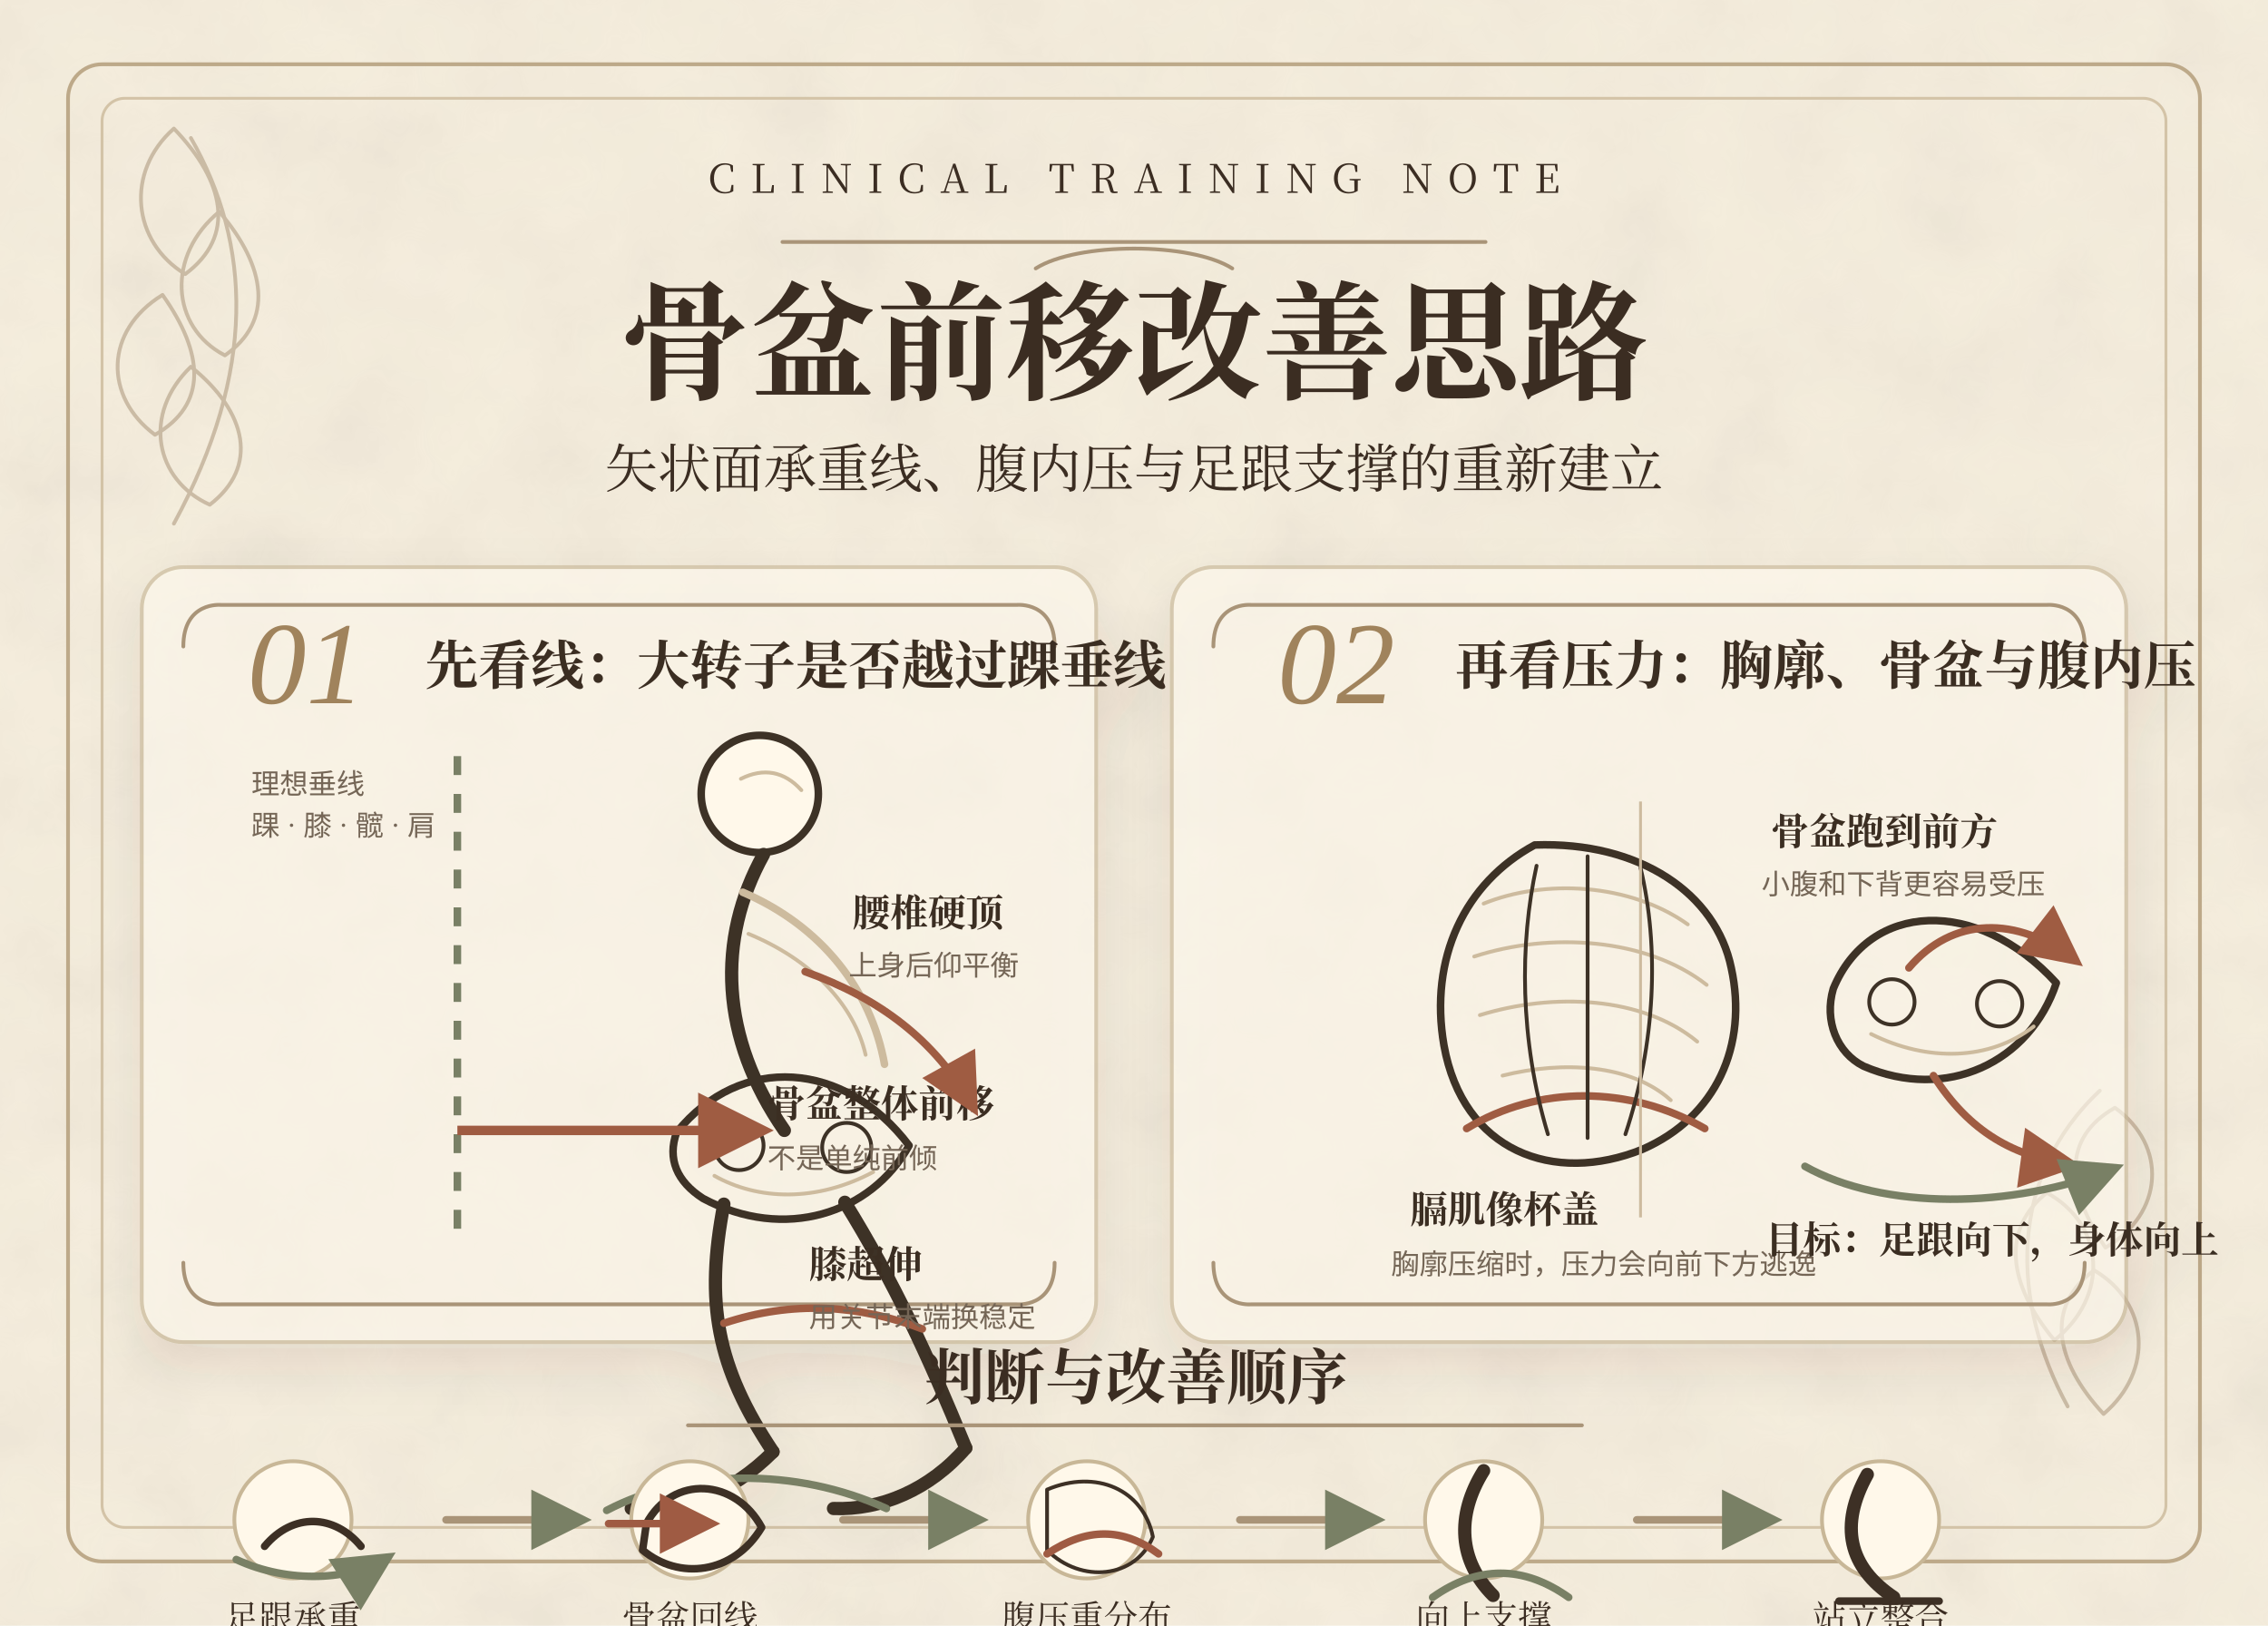
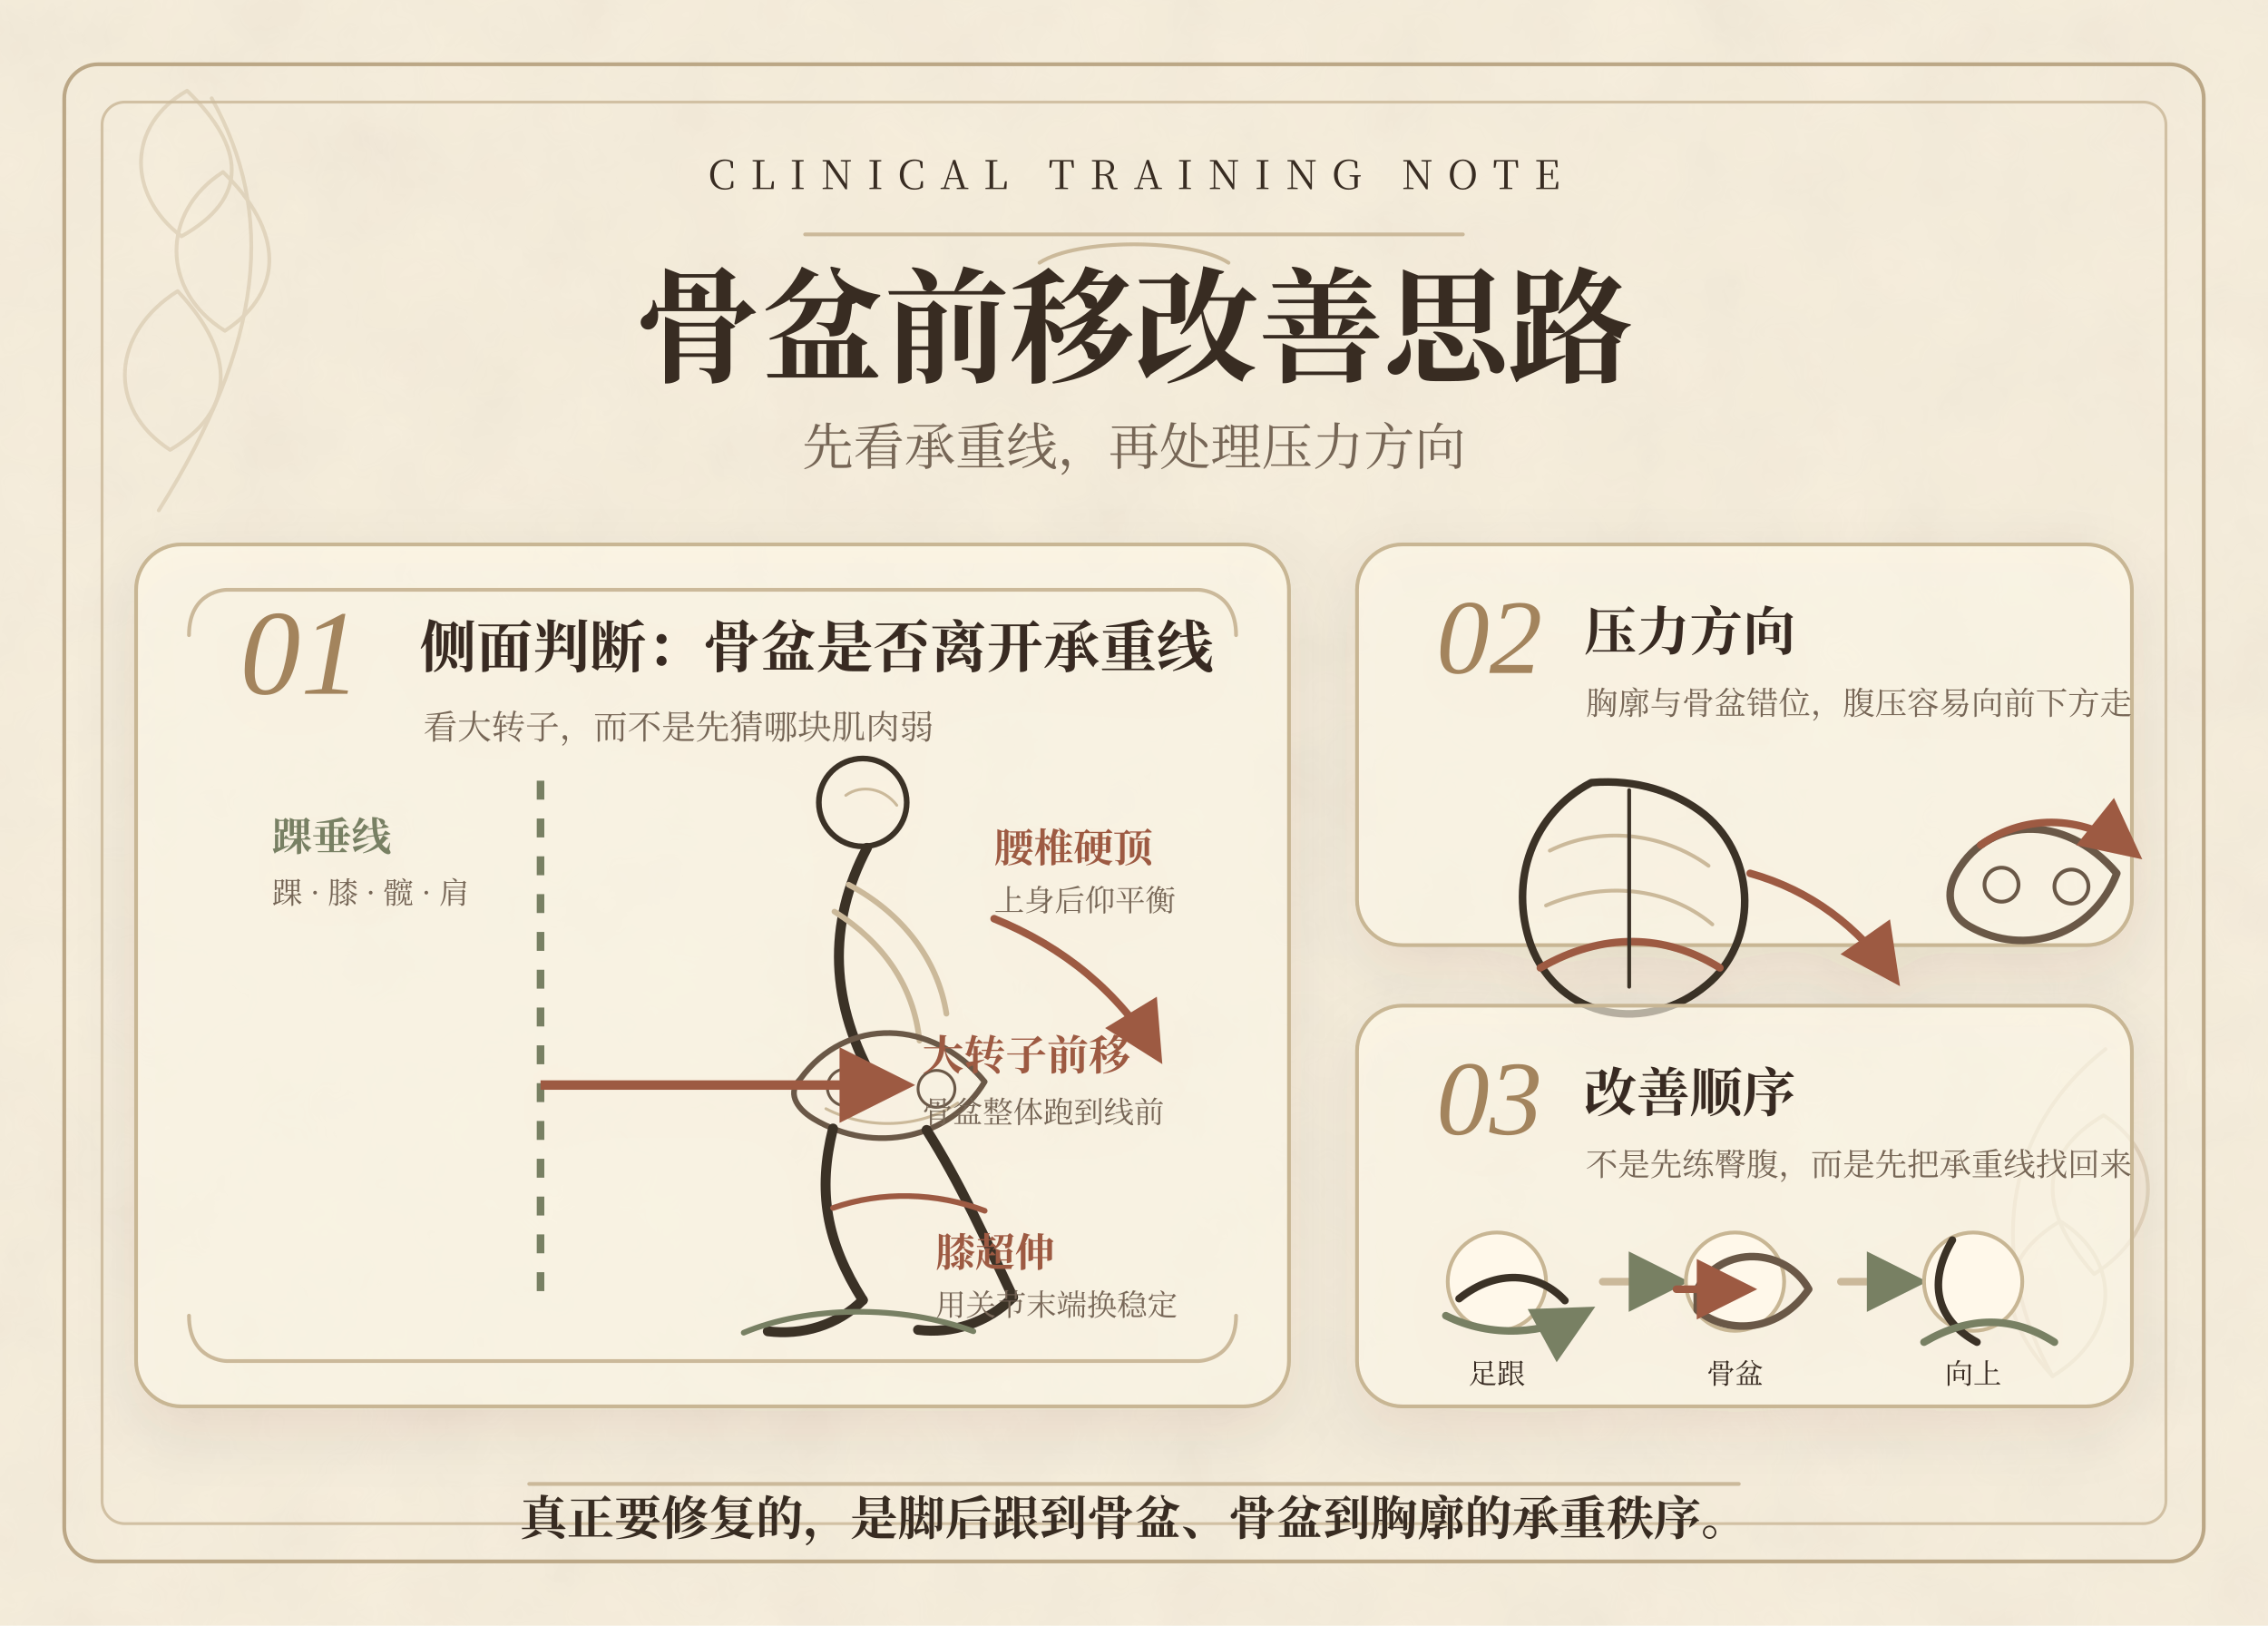
<svg xmlns="http://www.w3.org/2000/svg" viewBox="0 0 1200 860" role="img" aria-labelledby="title desc">
  <defs>
    <filter id="paperNoise" x="-10%" y="-10%" width="120%" height="120%">
-       <feTurbulence type="fractalNoise" baseFrequency="0.018" numOctaves="4" seed="12" />
+       <feTurbulence type="fractalNoise" baseFrequency="0.018" numOctaves="4" seed="27" />
      <feColorMatrix type="saturate" values="0" />
      <feComponentTransfer>
-         <feFuncA type="table" tableValues="0 0.11" />
+         <feFuncA type="table" tableValues="0 0.09" />
      </feComponentTransfer>
    </filter>
-     <filter id="softShadow" x="-20%" y="-20%" width="140%" height="140%">
-       <feDropShadow dx="0" dy="12" stdDeviation="14" flood-color="#4d3928" flood-opacity=".13" />
+     <filter id="shadow" x="-20%" y="-20%" width="140%" height="140%">
+       <feDropShadow dx="0" dy="12" stdDeviation="16" flood-color="#4b3828" flood-opacity=".12" />
    </filter>
-     <marker id="arrow-rust" viewBox="0 0 10 10" refX="8.4" refY="5" markerWidth="8" markerHeight="8" orient="auto-start-reverse">
-       <path d="M0 0 L10 5 L0 10 Z" fill="#9f5b43" />
+     <marker id="arrowRust" viewBox="0 0 10 10" refX="8.2" refY="5" markerWidth="8" markerHeight="8" orient="auto-start-reverse">
+       <path d="M0 0 L10 5 L0 10Z" fill="#9d5a43" />
    </marker>
-     <marker id="arrow-olive" viewBox="0 0 10 10" refX="8.4" refY="5" markerWidth="8" markerHeight="8" orient="auto-start-reverse">
-       <path d="M0 0 L10 5 L0 10 Z" fill="#798065" />
+     <marker id="arrowOlive" viewBox="0 0 10 10" refX="8.2" refY="5" markerWidth="8" markerHeight="8" orient="auto-start-reverse">
+       <path d="M0 0 L10 5 L0 10Z" fill="#788064" />
    </marker>
    <style>
-       .bg{fill:#f5eddc}
-       .ink{stroke:#3d3025}
-       .muted{stroke:#a99478}
-       .soft{stroke:#cdbb9e}
-       .rust{stroke:#9f5b43}
-       .olive{stroke:#798065}
+       .paper{fill:#f6eddb}
+       .panel{fill:#fff8ea;fill-opacity:.62;stroke:#c8b694;stroke-width:2}
+       .ink{stroke:#3b3027}
+       .bone{stroke:#6a5847}
+       .soft{stroke:#cbb99a}
+       .rust{stroke:#9d5a43}
+       .olive{stroke:#788064}
      .fill-bone{fill:#fff8ea}
      .fill-soft{fill:#eadcc4}
-       .fill-rust{fill:#c98b74}
-       .fill-olive{fill:#d9dec3}
-       .thin{fill:none;stroke-width:2;stroke-linecap:round;stroke-linejoin:round}
-       .med{fill:none;stroke-width:4;stroke-linecap:round;stroke-linejoin:round}
-       .heavy{fill:none;stroke-width:7;stroke-linecap:round;stroke-linejoin:round}
-       .label{font-family:"Songti SC","STSong","Noto Serif CJK SC","SimSun",serif;fill:#3b2d22}
-       .small{font-size:20px}
-       .tiny{font-size:15px;fill:#746656}
-       .num{font-family:Georgia,"Times New Roman",serif;font-style:italic;fill:#a0835b}
+       .line{fill:none;stroke-linecap:round;stroke-linejoin:round}
+       .thin{stroke-width:2}
+       .med{stroke-width:4}
+       .heavy{stroke-width:7}
+       .label{font-family:"Songti SC","STSong","Noto Serif CJK SC","SimSun",serif;fill:#382c22}
+       .muted{fill:#766656}
+       .rustText{fill:#9d5a43}
+       .oliveText{fill:#788064}
+       .num{font-family:Georgia,"Times New Roman",serif;font-style:italic;fill:#a3845d}
    </style>
  </defs>
-   <rect class="bg" width="1200" height="860" />
+   <rect class="paper" width="1200" height="860" />
  <rect width="1200" height="860" filter="url(#paperNoise)" />
-   <rect x="36" y="34" width="1128" height="792" rx="18" fill="none" stroke="#bda989" stroke-width="2" />
-   <rect x="54" y="52" width="1092" height="756" rx="12" fill="none" stroke="#d3c3a7" stroke-width="1.5" />
-   <g opacity=".55">
-     <path class="thin muted" d="M98 145 C70 128 66 91 92 68 C119 96 125 125 98 145Z" />
-     <path class="thin muted" d="M119 188 C90 173 88 135 116 112 C141 141 145 170 119 188Z" />
-     <path class="thin muted" d="M82 230 C55 210 55 175 86 156 C108 187 110 214 82 230Z" />
-     <path class="thin muted" d="M111 267 C82 254 75 219 101 194 C131 218 137 247 111 267Z" />
-     <path class="thin muted" d="M101 73 C133 129 136 196 92 277" />
-     <path class="thin muted" d="M1108 672 C1137 689 1140 725 1113 748 C1087 720 1082 691 1108 672Z" />
-     <path class="thin muted" d="M1083 631 C1114 648 1116 686 1087 709 C1062 679 1059 650 1083 631Z" />
-     <path class="thin muted" d="M1119 586 C1147 606 1145 642 1114 660 C1093 629 1091 602 1119 586Z" />
-     <path class="thin muted" d="M1094 744 C1064 689 1062 623 1111 577" />
+   <rect x="34" y="34" width="1132" height="792" rx="18" fill="none" stroke="#bba786" stroke-width="2" />
+   <rect x="54" y="54" width="1092" height="752" rx="12" fill="none" stroke="#d1c0a3" stroke-width="1.5" />
+   <g opacity=".46">
+     <path class="line thin soft" d="M96 125 C67 103 67 66 99 48 C130 78 132 105 96 125Z" />
+     <path class="line thin soft" d="M119 175 C85 154 85 112 118 91 C150 122 151 154 119 175Z" />
+     <path class="line thin soft" d="M90 238 C56 216 59 176 94 154 C126 188 124 218 90 238Z" />
+     <path class="line thin soft" d="M112 52 C146 113 140 181 84 270" />
+     <path class="line thin soft" d="M1090 646 C1124 667 1121 707 1086 728 C1055 694 1057 666 1090 646Z" />
+     <path class="line thin soft" d="M1113 590 C1147 612 1143 652 1108 674 C1077 639 1079 610 1113 590Z" />
+     <path class="line thin soft" d="M1086 728 C1052 667 1058 599 1114 555" />
  </g>
-   <text x="600" y="102" text-anchor="middle" class="label" font-size="21" letter-spacing="8">CLINICAL TRAINING NOTE</text>
-   <path class="thin muted" d="M414 128 H786" />
-   <path class="thin muted" d="M548 142 C570 128 630 128 652 142" />
-   <text x="600" y="206" text-anchor="middle" class="label" font-size="68" font-weight="700">骨盆前移改善思路</text>
-   <text x="600" y="258" text-anchor="middle" class="label" font-size="28" fill="#6c5a48">矢状面承重线、腹内压与足跟支撑的重新建立</text>
-   <g transform="translate(75 300)" filter="url(#softShadow)">
-     <rect x="0" y="0" width="505" height="410" rx="22" fill="#fff9ee" opacity=".64" stroke="#c8b797" stroke-width="2" />
-     <path class="thin muted" d="M22 42 C22 18 42 20 42 20 H463 C463 20 483 18 483 42" />
-     <path class="thin muted" d="M22 368 C22 392 42 390 42 390 H463 C463 390 483 392 483 368" />
-     <text x="56" y="72" class="num" font-size="62">01</text>
-     <text x="150" y="62" class="label" font-size="28" font-weight="700">先看线：大转子是否越过踝垂线</text>
-     <line x1="167" y1="100" x2="167" y2="360" stroke="#798065" stroke-width="4" stroke-dasharray="10 10" />
-     <text x="58" y="120" class="tiny">理想垂线</text>
-     <text x="58" y="142" class="tiny">踝 · 膝 · 髋 · 肩</text>
-     <g transform="translate(155 36)">
-       <circle cx="172" cy="84" r="31" class="fill-bone ink" stroke-width="4" />
-       <path class="thin soft" d="M162 76 C174 70 185 72 194 82" />
-       <path class="heavy ink" d="M174 116 C149 161 151 213 185 262" />
-       <path class="med soft" d="M163 136 C205 154 231 188 238 227" />
-       <path class="thin soft" d="M166 158 C200 172 222 196 228 222" />
-       <path class="med ink" d="M128 263 C162 221 217 225 251 270 C231 306 185 321 142 298 C128 289 123 277 128 263Z" />
-       <circle cx="161" cy="270" r="13" class="thin ink" />
-       <circle cx="218" cy="271" r="13" class="thin ink" />
-       <path class="thin soft" d="M148 286 C171 299 202 300 232 284" />
-       <path class="heavy ink" d="M153 301 C143 353 149 387 179 432" />
-       <path class="heavy ink" d="M217 300 C243 342 261 381 281 430" />
-       <path class="heavy ink" d="M179 432 C157 454 130 465 104 462" />
-       <path class="heavy ink" d="M281 430 C262 452 236 463 211 462" />
-       <path class="med rust" d="M153 364 C189 352 224 354 258 367" />
-       <path class="med olive" d="M91 463 C133 441 191 440 239 462" />
+   <text x="600" y="100" text-anchor="middle" class="label" font-size="21" letter-spacing="8">CLINICAL TRAINING NOTE</text>
+   <path class="line thin soft" d="M426 124 H774" />
+   <path class="line thin soft" d="M550 139 C570 126 630 126 650 139" />
+   <text x="600" y="197" text-anchor="middle" class="label" font-size="66" font-weight="700">骨盆前移改善思路</text>
+   <text x="600" y="246" text-anchor="middle" class="label muted" font-size="27">先看承重线，再处理压力方向</text>
+   <g transform="translate(72 288)" filter="url(#shadow)">
+     <rect class="panel" x="0" y="0" width="610" height="456" rx="24" />
+     <path class="line thin soft" d="M28 48 C28 24 48 24 48 24 H562 C562 24 582 24 582 48" />
+     <path class="line thin soft" d="M28 408 C28 432 48 432 48 432 H562 C562 432 582 432 582 408" />
+     <text x="55" y="79" class="num" font-size="64">01</text>
+     <text x="150" y="65" class="label" font-size="30" font-weight="700">侧面判断：骨盆是否离开承重线</text>
+     <text x="152" y="103" class="label muted" font-size="18">看大转子，而不是先猜哪块肌肉弱</text>
+     <line x1="214" y1="125" x2="214" y2="396" stroke="#788064" stroke-width="4" stroke-dasharray="10 10" />
+     <text x="72" y="162" class="label oliveText" font-size="21" font-weight="700">踝垂线</text>
+     <text x="72" y="190" class="label muted" font-size="16">踝 · 膝 · 髋 · 肩</text>
+     <g transform="translate(245 75) scale(.75)">
+       <circle cx="186" cy="82" r="31" class="fill-bone line med ink" />
+       <path class="line thin soft" d="M174 77 C185 69 201 72 210 84" />
+       <path class="line heavy ink" d="M189 114 C161 167 162 224 196 282" />
+       <path class="line med soft" d="M176 140 C214 160 239 193 245 231" />
+       <path class="line med soft" d="M166 159 C201 181 222 212 226 250" />
+       <path class="line med bone" d="M142 277 C174 233 235 234 272 279 C248 319 194 331 151 305 C138 297 133 286 142 277Z" />
+       <path class="line thin soft" d="M160 298 C189 313 226 312 253 294" />
+       <circle cx="174" cy="283" r="13" class="line thin bone" />
+       <circle cx="238" cy="284" r="13" class="line thin bone" />
+       <path class="line heavy ink" d="M165 312 C154 356 160 392 186 433" />
+       <path class="line heavy ink" d="M231 313 C255 351 272 389 292 431" />
+       <path class="line heavy ink" d="M186 433 C168 451 143 458 119 455" />
+       <path class="line heavy ink" d="M292 431 C274 449 249 457 225 454" />
+       <path class="line med rust" d="M165 368 C199 356 238 357 272 370" />
+       <path class="line med olive" d="M102 456 C147 437 213 436 264 455" />
    </g>
-     <path d="M167 298 H328" stroke="#9f5b43" stroke-width="5" marker-end="url(#arrow-rust)" />
-     <text x="331" y="291" class="label small" fill="#9f5b43" font-weight="700">骨盆整体前移</text>
-     <text x="331" y="318" class="tiny">不是单纯前倾</text>
-     <path d="M351 214 C390 228 420 250 440 286" class="med rust" marker-end="url(#arrow-rust)" />
-     <text x="376" y="190" class="label small" fill="#9f5b43" font-weight="700">腰椎硬顶</text>
-     <text x="374" y="216" class="tiny">上身后仰平衡</text>
-     <text x="353" y="376" class="label small" fill="#9f5b43" font-weight="700">膝超伸</text>
-     <text x="353" y="402" class="tiny">用关节末端换稳定</text>
+     <path d="M214 286 H405" stroke="#9d5a43" stroke-width="5" marker-end="url(#arrowRust)" />
+     <text x="416" y="278" class="label rustText" font-size="22" font-weight="700">大转子前移</text>
+     <text x="416" y="306" class="label muted" font-size="16">骨盆整体跑到线前</text>
+     <path class="line med rust" d="M454 198 C491 213 520 237 540 270" marker-end="url(#arrowRust)" />
+     <text x="454" y="168" class="label rustText" font-size="21" font-weight="700">腰椎硬顶</text>
+     <text x="454" y="194" class="label muted" font-size="16">上身后仰平衡</text>
+     <text x="423" y="382" class="label rustText" font-size="21" font-weight="700">膝超伸</text>
+     <text x="423" y="408" class="label muted" font-size="16">用关节末端换稳定</text>
  </g>
-   <g transform="translate(620 300)" filter="url(#softShadow)">
-     <rect x="0" y="0" width="505" height="410" rx="22" fill="#fff9ee" opacity=".64" stroke="#c8b797" stroke-width="2" />
-     <path class="thin muted" d="M22 42 C22 18 42 20 42 20 H463 C463 20 483 18 483 42" />
-     <path class="thin muted" d="M22 368 C22 392 42 390 42 390 H463 C463 390 483 392 483 368" />
-     <text x="56" y="72" class="num" font-size="62">02</text>
-     <text x="150" y="62" class="label" font-size="28" font-weight="700">再看压力：胸廓、骨盆与腹内压</text>
-     <g transform="translate(52 95)">
-       <path class="med ink" d="M140 52 C103 72 84 112 92 158 C102 214 150 232 197 213 C236 196 253 158 244 117 C236 78 196 50 140 52Z" />
-       <path class="thin soft" d="M113 83 C145 70 190 72 221 94" />
-       <path class="thin soft" d="M108 111 C148 98 199 101 231 126" />
-       <path class="thin soft" d="M111 142 C150 130 197 132 226 156" />
-       <path class="thin soft" d="M123 174 C155 166 191 168 212 187" />
-       <path class="med rust" d="M104 202 C142 179 190 179 230 202" />
-       <path class="thin ink" d="M168 58 L168 207" />
-       <path class="thin ink" d="M141 63 C132 104 132 155 147 205" />
-       <path class="thin ink" d="M196 64 C206 106 204 157 188 205" />
-       <text x="74" y="252" class="label small" font-weight="700">膈肌像杯盖</text>
-       <text x="64" y="279" class="tiny">胸廓压缩时，压力会向前下方逃逸</text>
+   <g transform="translate(718 288)" filter="url(#shadow)">
+     <rect class="panel" x="0" y="0" width="410" height="212" rx="24" />
+     <text x="42" y="68" class="num" font-size="56">02</text>
+     <text x="120" y="56" class="label" font-size="28" font-weight="700">压力方向</text>
+     <text x="121" y="90" class="label muted" font-size="17">胸廓与骨盆错位，腹压容易向前下方走</text>
+     <g transform="translate(58 108)">
+       <path class="line med ink" d="M66 18 C35 34 22 70 34 104 C49 144 96 151 127 125 C154 103 154 58 126 35 C111 23 90 16 66 18Z" />
+       <path class="line thin soft" d="M44 54 C70 41 103 44 128 62" />
+       <path class="line thin soft" d="M42 83 C72 70 106 73 130 93" />
+       <path class="line med rust" d="M39 116 C72 97 105 98 134 116" />
+       <path class="line thin ink" d="M86 22 V126" />
+       <path class="line med rust" d="M150 66 C182 75 207 94 226 121" marker-end="url(#arrowRust)" />
    </g>
-     <g transform="translate(294 108)">
-       <path class="med ink" d="M56 115 C75 69 132 66 174 112 C160 154 116 175 72 156 C58 149 51 132 56 115Z" />
-       <path class="thin soft" d="M76 139 C106 154 139 153 162 135" />
-       <circle cx="87" cy="122" r="12" class="thin ink" />
-       <circle cx="144" cy="123" r="12" class="thin ink" />
-       <path class="med rust" d="M96 104 C119 77 153 76 184 100" marker-end="url(#arrow-rust)" />
-       <path class="med rust" d="M109 161 C128 191 152 204 182 208" marker-end="url(#arrow-rust)" />
-       <path class="med olive" d="M41 209 C82 232 150 232 205 210" marker-end="url(#arrow-olive)" />
-       <text x="23" y="39" class="label small" fill="#9f5b43" font-weight="700">骨盆跑到前方</text>
-       <text x="18" y="65" class="tiny">小腹和下背更容易受压</text>
-       <text x="20" y="255" class="label small" fill="#798065" font-weight="700">目标：足跟向下，身体向上</text>
+     <g transform="translate(292 120)">
+       <path class="line med bone" d="M24 56 C40 24 82 21 110 54 C98 86 62 99 32 82 C23 77 19 67 24 56Z" />
+       <circle cx="49" cy="60" r="9" class="line thin bone" />
+       <circle cx="86" cy="61" r="9" class="line thin bone" />
+       <path class="line med rust" d="M38 39 C62 22 94 23 119 43" marker-end="url(#arrowRust)" />
    </g>
-     <line x1="248" y1="124" x2="248" y2="344" stroke="#cdbb9e" stroke-width="1.5" />
  </g>
-   <g transform="translate(109 740)">
-     <text x="492" y="0" text-anchor="middle" class="label" font-size="32" font-weight="700">判断与改善顺序</text>
-     <path class="thin muted" d="M255 14 H728" />
+   <g transform="translate(718 532)" filter="url(#shadow)">
+     <rect class="panel" x="0" y="0" width="410" height="212" rx="24" />
+     <text x="42" y="68" class="num" font-size="56">03</text>
+     <text x="120" y="56" class="label" font-size="28" font-weight="700">改善顺序</text>
+     <text x="121" y="90" class="label muted" font-size="17">不是先练臀腹，而是先把承重线找回来</text>
+     <g transform="translate(32 116)">
+       <circle cx="42" cy="30" r="26" fill="#fff8ea" stroke="#c8b694" stroke-width="2" />
+       <path class="line med ink" d="M22 39 C42 23 64 25 78 40" />
+       <path class="line med olive" d="M15 48 C39 60 67 58 89 46" marker-end="url(#arrowOlive)" />
+       <text x="42" y="84" text-anchor="middle" class="label" font-size="15">足跟</text>
+       <path class="line med soft" d="M98 30 H138" marker-end="url(#arrowOlive)" />
+       <circle cx="168" cy="30" r="26" fill="#fff8ea" stroke="#c8b694" stroke-width="2" />
+       <path class="line med bone" d="M148 34 C161 10 195 12 207 34 C192 56 165 59 148 45Z" />
+       <path class="line med rust" d="M137 34 H174" marker-end="url(#arrowRust)" />
+       <text x="168" y="84" text-anchor="middle" class="label" font-size="15">骨盆</text>
+       <path class="line med soft" d="M224 30 H264" marker-end="url(#arrowOlive)" />
+       <circle cx="294" cy="30" r="26" fill="#fff8ea" stroke="#c8b694" stroke-width="2" />
+       <path class="line med ink" d="M283 8 C270 30 274 50 296 62" />
+       <path class="line med olive" d="M268 62 C292 48 315 48 337 62" />
+       <text x="294" y="84" text-anchor="middle" class="label" font-size="15">向上</text>
+     </g>
  </g>
-   <g transform="translate(100 770)">
-     <circle cx="55" cy="34" r="31" fill="#fff8ea" stroke="#c8b797" stroke-width="2" />
-     <path class="med ink" d="M40 48 C55 30 77 31 91 48" />
-     <path class="med olive" d="M25 55 C53 68 86 66 105 54" marker-end="url(#arrow-olive)" />
-     <text x="55" y="92" text-anchor="middle" class="label" font-size="18">足跟承重</text>
-     <path class="med muted" d="M136 34 H208" marker-end="url(#arrow-olive)" />
-     <circle cx="265" cy="34" r="31" fill="#fff8ea" stroke="#c8b797" stroke-width="2" />
-     <path class="med ink" d="M242 36 C256 10 289 12 303 38 C288 63 259 66 240 50Z" />
-     <path class="med rust" d="M222 36 H276" marker-end="url(#arrow-rust)" />
-     <text x="265" y="92" text-anchor="middle" class="label" font-size="18">骨盆回线</text>
-     <path class="med muted" d="M346 34 H418" marker-end="url(#arrow-olive)" />
-     <circle cx="475" cy="34" r="31" fill="#fff8ea" stroke="#c8b797" stroke-width="2" />
-     <path class="thin ink" d="M454 18 C480 7 505 18 510 43 C501 65 472 68 454 50Z" />
-     <path class="med rust" d="M454 52 C475 38 494 38 513 52" />
-     <text x="475" y="92" text-anchor="middle" class="label" font-size="18">腹压重分布</text>
-     <path class="med muted" d="M556 34 H628" marker-end="url(#arrow-olive)" />
-     <circle cx="685" cy="34" r="31" fill="#fff8ea" stroke="#c8b797" stroke-width="2" />
-     <path class="heavy ink" d="M685 8 C670 32 672 56 690 74" />
-     <path class="med olive" d="M658 75 C682 58 706 58 730 75" />
-     <text x="685" y="92" text-anchor="middle" class="label" font-size="18">向上支撑</text>
-     <path class="med muted" d="M766 34 H838" marker-end="url(#arrow-olive)" />
-     <circle cx="895" cy="34" r="31" fill="#fff8ea" stroke="#c8b797" stroke-width="2" />
-     <path class="heavy ink" d="M888 10 C873 37 878 59 902 75" />
-     <path class="med ink" d="M873 77 H926" />
-     <text x="895" y="92" text-anchor="middle" class="label" font-size="18">站立整合</text>
-   </g>
+   <path class="line thin soft" d="M280 785 H920" />
+   <text x="600" y="812" text-anchor="middle" class="label" font-size="25" font-weight="700">
+     真正要修复的，是脚后跟到骨盆、骨盆到胸廓的承重秩序。
+   </text>
</svg>
